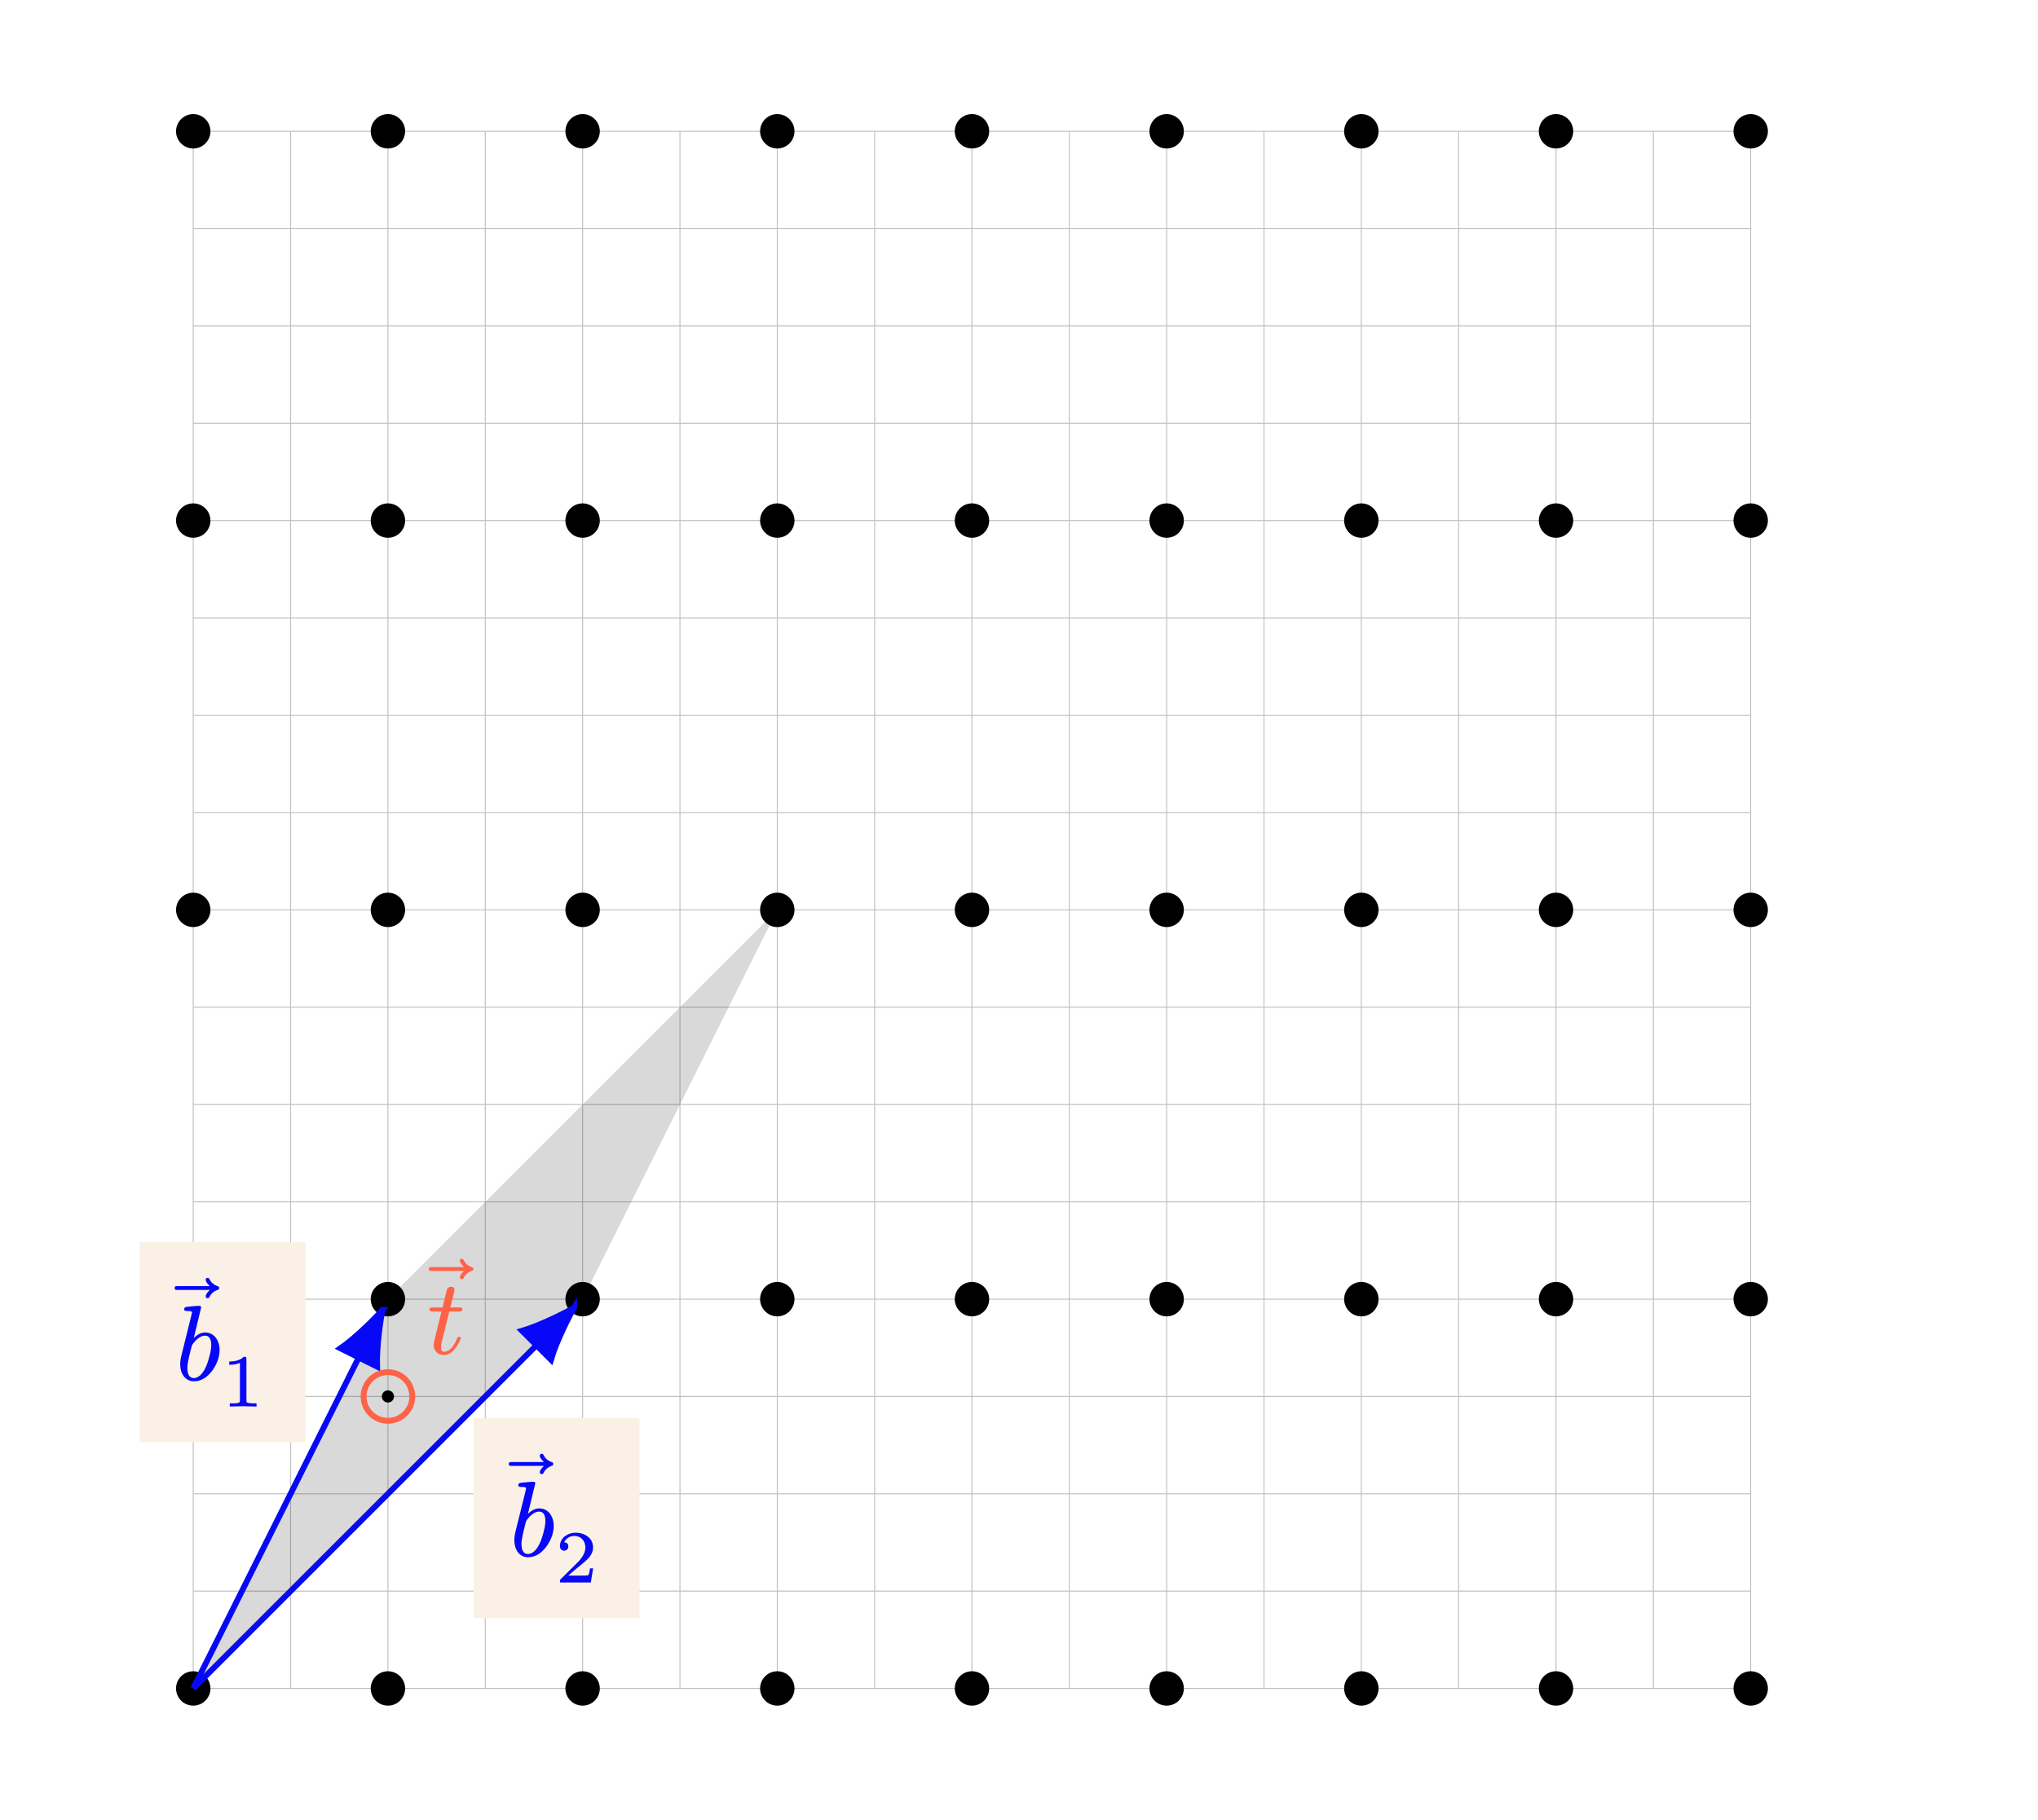
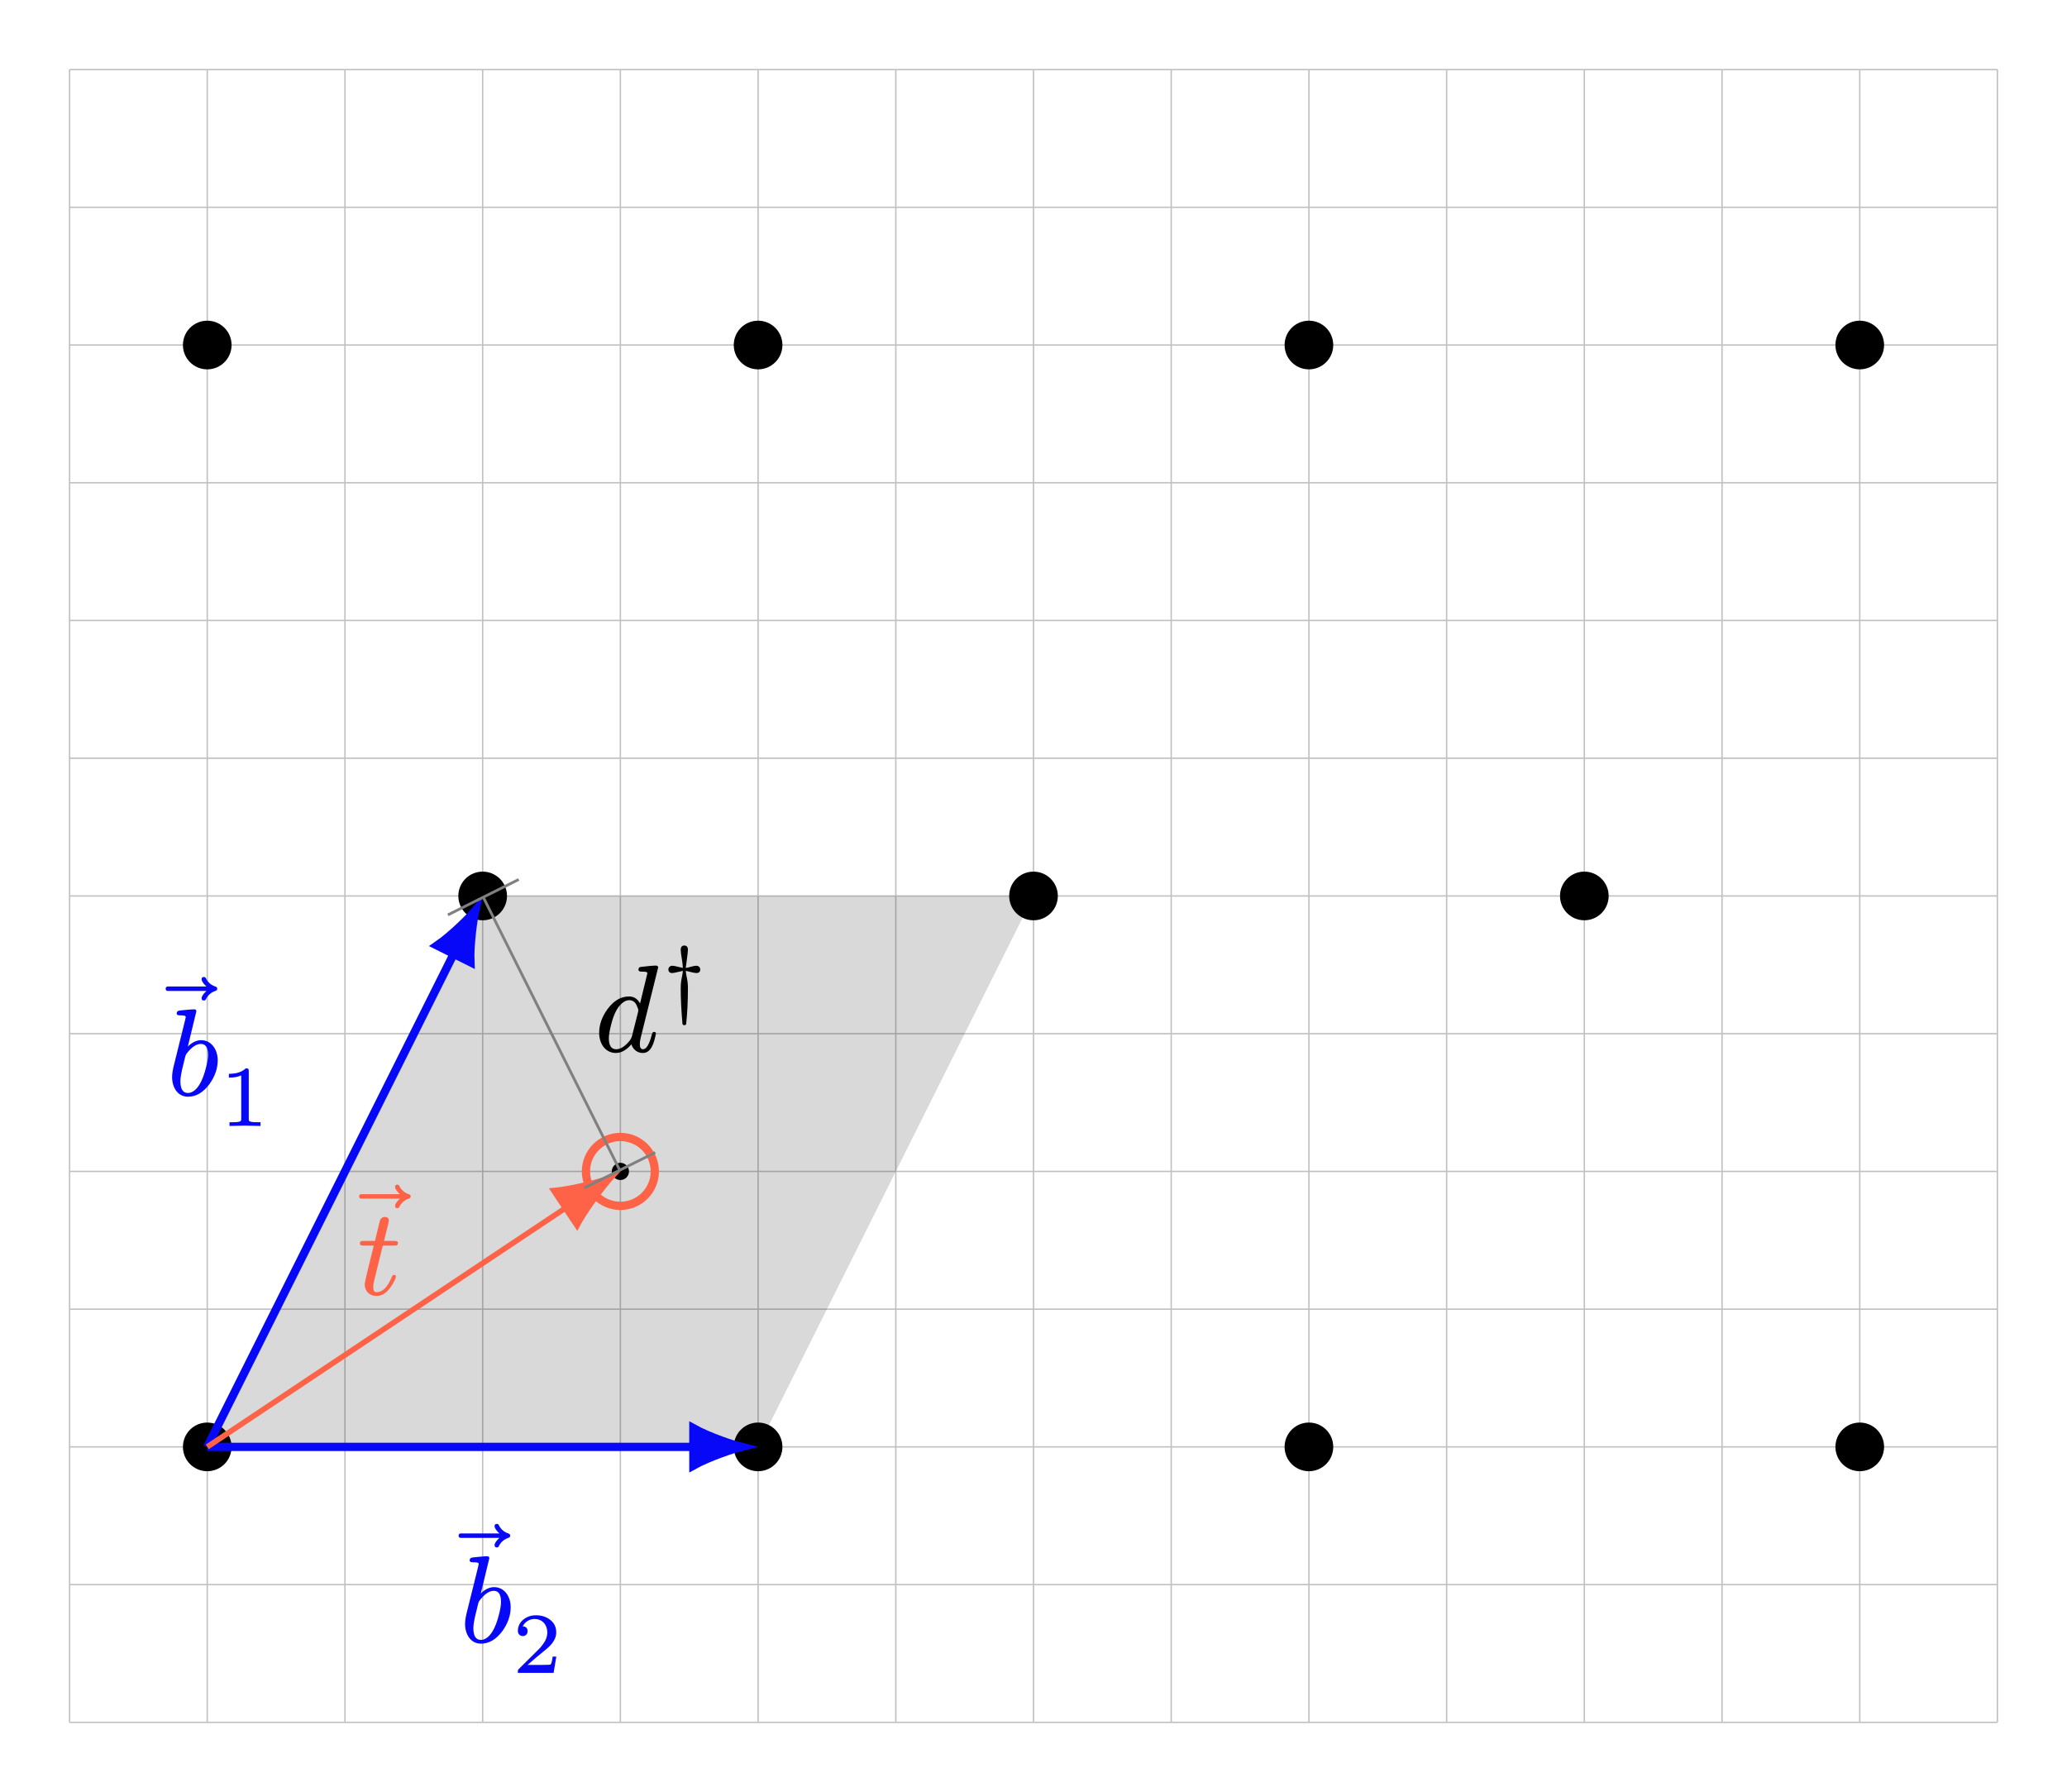
- <svg xmlns="http://www.w3.org/2000/svg" xmlns:xlink="http://www.w3.org/1999/xlink" width="516.226" height="461.027" viewBox="-32 -72 417.17 345.77">
+ <svg xmlns="http://www.w3.org/2000/svg" xmlns:xlink="http://www.w3.org/1999/xlink" width="398.771" height="345.637" viewBox="-10.993 -72 299.078 259.228">
  <defs>
-     <style>
-             .background-fill {
-                 fill: linen;
-             }
-         </style>
-     <path id="a" d="M-1.059-9.19c.138-.046.2-.123.2-.261s-.062-.215-.2-.26c-.552-.185-.95-.522-1.196-1.029a.263.263 0 0 0-.246-.168c-.2 0-.291.092-.291.276 0 .23.2.537.598.905H-6.95c-.2 0-.292.092-.292.276s.092.276.292.276h4.756c-.399.368-.598.675-.598.905 0 .185.092.277.291.277.108 0 .2-.062.246-.17.245-.505.644-.843 1.196-1.027Z" />
-     <path id="b" d="M4.311-6.827c-.552 0-1.104.26-1.641.782l1.058-4.373c-.03-.138-.076-.23-.26-.23-.507 0-1.627.138-1.826.154-.23.03-.353.138-.353.368 0 .153.138.23.43.23s.69-.015.69.2c0 .06-.077.368-.215.935L.967-3.82C.797-3.175.72-2.653.72-2.27c0 1.32.706 2.44 1.964 2.44.997 0 1.872-.507 2.639-1.534.69-.952 1.043-1.949 1.043-2.977 0-1.335-.782-2.485-2.056-2.485Zm-.03.46c.598 0 .89.46.89 1.365 0 .415-.093.967-.277 1.657-.337 1.304-.782 2.194-1.32 2.67-.306.26-.598.383-.89.383-.628 0-.935-.49-.935-1.472 0-.338.077-.844.23-1.52l.338-1.38c.046-.23.122-.399.215-.522.598-.782 1.18-1.181 1.749-1.181Z" />
-     <path id="c" d="M5.063-6.428c0-.139-.153-.215-.476-.215H3.345c.399-1.596.598-2.424.598-2.486 0-.322-.169-.475-.49-.475-.354 0-.569.2-.66.598l-.568 2.363H.859c-.337 0-.506.015-.506.337 0 .169.153.246.475.246h1.243C1.32-3.068.951-1.488.951-1.29c0 .86.583 1.458 1.442 1.458.583 0 1.09-.261 1.535-.798a5 5 0 0 0 .797-1.289c.062-.169.093-.26.093-.307 0-.138-.077-.214-.23-.214-.123 0-.215.076-.277.245C3.79-.921 3.161-.292 2.41-.292c-.261 0-.4-.214-.4-.629 0-.23.032-.475.093-.72l1.09-4.42h1.365c.399 0 .506-.03.506-.367Z" />
-     <path id="f" d="M4.649-10.187c-.66.644-1.642.966-2.977.966v.675c.906 0 1.627-.138 2.179-.399v7.64c0 .2-.015.323-.061.384-.077.17-.537.261-1.381.261h-.63V0l2.732-.061L7.257 0v-.66h-.63c-.843 0-1.303-.092-1.395-.26-.03-.062-.046-.185-.046-.384v-8.392c0-.415-.062-.491-.537-.491Z" />
-     <path id="g" d="M1.826-6.505c.49 0 .859-.368.859-.86 0-.552-.292-.843-.86-.859a2.298 2.298 0 0 1 2.103-1.304c1.35 0 2.24 1.013 2.24 2.363 0 .737-.261 1.442-.798 2.133-.261.353-.46.598-.598.736L1.135-.69c-.2.184-.168.23-.168.69h6.32l.476-2.884H7.12c-.107.813-.23 1.288-.368 1.396-.077.046-.553.076-1.458.076H2.685A77.454 77.454 0 0 1 5.569-3.85c.69-.537 1.182-1.013 1.489-1.427.46-.598.69-1.227.69-1.887 0-.951-.368-1.703-1.12-2.255-.66-.507-1.488-.767-2.47-.767-.844 0-1.565.245-2.194.736-.66.537-.997 1.212-.997 2.04 0 .522.383.906.859.906Z" />
-     <use id="d" xlink:href="#a" transform="scale(1.42857)" />
-     <use id="e" xlink:href="#b" transform="scale(1.42857)" />
-     <use id="h" xlink:href="#c" transform="scale(1.42857)" />
+     <path id="a" d="M-.866-7.52c.113-.037.163-.1.163-.213s-.05-.175-.163-.213c-.452-.15-.778-.427-.98-.841a.215.215 0 0 0-.2-.138c-.163 0-.239.075-.239.226 0 .188.164.44.49.74h-3.891c-.164 0-.239.076-.239.226s.075.226.239.226h3.89c-.325.302-.489.553-.489.741 0 .15.076.226.239.226.088 0 .163-.05.2-.138.202-.414.528-.69.98-.841Z" />
+     <path id="b" d="M3.527-5.586c-.452 0-.903.213-1.343.64l.866-3.577c-.025-.113-.062-.189-.213-.189-.414 0-1.33.113-1.494.126-.188.025-.289.113-.289.301 0 .126.113.188.352.188s.565-.012.565.164c0 .05-.063.3-.176.765L.791-3.126C.653-2.598.59-2.172.59-1.858c0 1.08.577 1.996 1.607 1.996.816 0 1.531-.414 2.159-1.255.565-.778.853-1.594.853-2.435 0-1.093-.64-2.034-1.682-2.034Zm-.025.377c.49 0 .728.376.728 1.117 0 .339-.075.79-.226 1.355-.276 1.067-.64 1.796-1.08 2.185-.25.213-.489.313-.727.313-.515 0-.766-.401-.766-1.205 0-.276.063-.69.188-1.242l.276-1.13c.038-.188.1-.326.176-.427.49-.64.967-.966 1.431-.966Z" />
+     <path id="c" d="m5.385-7.933-.74 3.05c-.264-.465-.628-.703-1.118-.703-.816 0-1.531.414-2.159 1.255-.577.779-.866 1.594-.866 2.436 0 1.104.64 2.033 1.695 2.033.54 0 1.067-.289 1.569-.879.138.477.565.88 1.155.88.866 0 1.142-1.03 1.33-1.96 0-.112-.062-.175-.188-.175-.113 0-.188.088-.226.264-.25.991-.552 1.493-.891 1.493-.214 0-.327-.175-.327-.514 0-.188.026-.39.076-.59l1.782-7.18v-.05a.22.22 0 0 0-.213-.139c-.289 0-.816.05-1.57.138-.137.013-.213.113-.213.29 0 .125.113.187.34.187.238 0 .564-.012.564.164ZM4.281-4.72c.125.264.188.44.188.552a1.97 1.97 0 0 0-.038.201L3.816-1.53a1.388 1.388 0 0 1-.238.439c-.465.565-.917.853-1.356.853-.49 0-.74-.376-.74-1.117 0-.301.075-.753.225-1.355.264-1.067.64-1.796 1.105-2.185.25-.213.49-.313.728-.313.339 0 .59.163.74.49Z" />
+     <path id="d" d="M4.142-5.26c0-.113-.125-.175-.389-.175H2.737c.326-1.306.49-1.984.49-2.034 0-.264-.139-.39-.403-.39-.288 0-.464.164-.54.49L1.82-5.435H.703c-.276 0-.414.012-.414.276 0 .138.125.2.389.2h1.017C1.08-2.51.778-1.217.778-1.053c0 .703.477 1.192 1.18 1.192.477 0 .892-.213 1.256-.653a4.09 4.09 0 0 0 .652-1.054c.05-.138.076-.214.076-.251 0-.113-.063-.176-.189-.176-.1 0-.175.063-.226.2C3.101-.752 2.586-.238 1.971-.238c-.214 0-.327-.175-.327-.514 0-.188.026-.39.076-.59l.891-3.615h1.117c.327 0 .414-.026.414-.302Z" />
+     <path id="k" d="M5.021-5.912c-.2 0-.514.062-.941.188a2.89 2.89 0 0 1-.59.125c.025-.339.314-2.159.314-2.61 0-.415-.176-.628-.528-.628-.339 0-.514.213-.514.627 0 .264.062.728.175 1.394.063.339.1.753.138 1.217a5.521 5.521 0 0 1-.602-.138c-.44-.113-.74-.175-.929-.175-.326 0-.565.238-.565.527 0 .351.188.527.565.527.314 0 1.092-.238 1.531-.314a5.925 5.925 0 0 1-.125.816 7.627 7.627 0 0 0-.188 1.607c0 1.67.088 3.402.25 5.197.013.163.101.238.264.238s.264-.062.276-.2c.164-1.52.252-3.264.252-5.235 0-.49-.063-1.03-.189-1.607a5.925 5.925 0 0 1-.125-.816c.113.013.314.063.602.138.44.113.74.176.93.176.376 0 .564-.176.564-.527 0-.289-.238-.527-.565-.527Z" />
+     <path id="g" d="M3.804-8.335c-.54.527-1.344.79-2.436.79v.553c.74 0 1.33-.113 1.783-.326v6.251c0 .163-.013.264-.05.314-.063.138-.44.213-1.13.213h-.515V0l2.235-.05L5.938 0v-.54h-.515c-.69 0-1.067-.075-1.142-.213-.026-.05-.038-.15-.038-.314v-6.866c0-.34-.05-.402-.44-.402Z" />
+     <path id="h" d="M1.494-5.322a.686.686 0 0 0 .703-.703c0-.452-.239-.69-.703-.703a1.88 1.88 0 0 1 1.72-1.067c1.104 0 1.832.828 1.832 1.933 0 .602-.213 1.18-.652 1.745a5.89 5.89 0 0 1-.49.602L.929-.565C.766-.415.79-.377.79 0h5.172l.389-2.36h-.527c-.088.665-.189 1.054-.302 1.142-.062.038-.452.063-1.192.063H2.197c.84-.74 1.62-1.406 2.36-1.996.565-.44.966-.828 1.217-1.167.377-.49.565-1.004.565-1.544 0-.779-.301-1.394-.916-1.846-.54-.414-1.218-.627-2.021-.627-.69 0-1.28.2-1.795.602-.54.44-.816.992-.816 1.67 0 .427.314.74.703.74Z" />
+     <use id="e" xlink:href="#a" transform="scale(1.42857)" />
+     <use id="f" xlink:href="#b" transform="scale(1.42857)" />
+     <use id="j" xlink:href="#c" transform="scale(1.42857)" />
+     <use id="i" xlink:href="#d" transform="scale(1.42857)" />
  </defs>
  <g stroke-miterlimit="10" stroke="#000" stroke-width=".4">
-     <path d="M7.556 260.287h318.805M7.556 240.362h318.805M7.556 220.437h318.805M7.556 200.51h318.805M7.556 180.586h318.805M7.556 160.661h318.805M7.556 140.736h318.805M7.556 120.81h318.805M7.556 100.885h318.805M7.556 80.96h318.805M7.556 61.034h318.805M7.556 41.11h318.805M7.556 21.184h318.805M7.556 1.259h318.805M7.556-18.667h318.805M7.556-38.592h318.805M7.556-58.507h318.805M7.556 260.287V-58.517m19.926 318.804V-58.517m19.925 318.804V-58.517m19.925 318.804V-58.517m19.926 318.804V-58.517m19.925 318.804V-58.517m19.925 318.804V-58.517m19.925 318.804V-58.517m19.926 318.804V-58.517m19.925 318.804V-58.517m19.925 318.804V-58.517m19.926 318.804V-58.517m19.925 318.804V-58.517m19.925 318.804V-58.517m19.925 318.804V-58.517m19.926 318.804V-58.517m19.915 318.804V-58.517m.01 0" fill="none" stroke="silver" stroke-width=".199" />
-     <path d="m7.556 260.287 39.851-79.7 79.701-79.702-39.85 79.701Z" stroke="none" stroke-width=".8" stroke-opacity=".15" fill-opacity=".15" />
-     <path d="M10.877 260.287a3.32 3.32 0 1 0-6.641 0 3.32 3.32 0 0 0 6.641 0ZM10.877 180.586a3.32 3.32 0 1 0-6.641 0 3.32 3.32 0 0 0 6.641 0ZM10.877 100.885a3.32 3.32 0 1 0-6.641 0 3.32 3.32 0 0 0 6.641 0ZM10.877 21.184a3.32 3.32 0 1 0-6.641 0 3.32 3.32 0 0 0 6.641 0ZM10.877-58.517a3.32 3.32 0 1 0-6.641 0 3.32 3.32 0 0 0 6.641 0ZM50.728 260.287a3.32 3.32 0 1 0-6.642 0 3.32 3.32 0 0 0 6.642 0ZM50.728 180.586a3.32 3.32 0 1 0-6.642 0 3.32 3.32 0 0 0 6.642 0ZM50.728 100.885a3.32 3.32 0 1 0-6.642 0 3.32 3.32 0 0 0 6.642 0ZM50.728 21.184a3.32 3.32 0 1 0-6.642 0 3.32 3.32 0 0 0 6.642 0ZM50.728-58.517a3.32 3.32 0 1 0-6.642 0 3.32 3.32 0 0 0 6.642 0ZM90.578 260.287a3.32 3.32 0 1 0-6.641 0 3.32 3.32 0 0 0 6.641 0ZM90.578 180.586a3.32 3.32 0 1 0-6.641 0 3.32 3.32 0 0 0 6.641 0ZM90.578 100.885a3.32 3.32 0 1 0-6.641 0 3.32 3.32 0 0 0 6.641 0ZM90.578 21.184a3.32 3.32 0 1 0-6.641 0 3.32 3.32 0 0 0 6.641 0ZM90.578-58.517a3.32 3.32 0 1 0-6.641 0 3.32 3.32 0 0 0 6.641 0ZM130.429 260.287a3.32 3.32 0 1 0-6.642 0 3.32 3.32 0 0 0 6.642 0ZM130.429 180.586a3.32 3.32 0 1 0-6.642 0 3.32 3.32 0 0 0 6.642 0ZM130.429 100.885a3.32 3.32 0 1 0-6.642 0 3.32 3.32 0 0 0 6.642 0ZM130.429 21.184a3.32 3.32 0 1 0-6.642 0 3.32 3.32 0 0 0 6.642 0ZM130.429-58.517a3.32 3.32 0 1 0-6.642 0 3.32 3.32 0 0 0 6.642 0ZM170.28 260.287a3.32 3.32 0 1 0-6.642 0 3.32 3.32 0 0 0 6.641 0ZM170.28 180.586a3.32 3.32 0 1 0-6.642 0 3.32 3.32 0 0 0 6.641 0ZM170.28 100.885a3.32 3.32 0 1 0-6.642 0 3.32 3.32 0 0 0 6.641 0ZM170.28 21.184a3.32 3.32 0 1 0-6.642 0 3.32 3.32 0 0 0 6.641 0ZM170.28-58.517a3.32 3.32 0 1 0-6.642 0 3.32 3.32 0 0 0 6.641 0ZM210.13 260.287a3.32 3.32 0 1 0-6.642 0 3.32 3.32 0 0 0 6.642 0ZM210.13 180.586a3.32 3.32 0 1 0-6.642 0 3.32 3.32 0 0 0 6.642 0ZM210.13 100.885a3.32 3.32 0 1 0-6.642 0 3.32 3.32 0 0 0 6.642 0ZM210.13 21.184a3.32 3.32 0 1 0-6.642 0 3.32 3.32 0 0 0 6.642 0ZM210.13-58.517a3.32 3.32 0 1 0-6.642 0 3.32 3.32 0 0 0 6.642 0ZM249.98 260.287a3.32 3.32 0 1 0-6.641 0 3.32 3.32 0 0 0 6.642 0ZM249.98 180.586a3.32 3.32 0 1 0-6.641 0 3.32 3.32 0 0 0 6.642 0ZM249.98 100.885a3.32 3.32 0 1 0-6.641 0 3.32 3.32 0 0 0 6.642 0ZM249.98 21.184a3.32 3.32 0 1 0-6.641 0 3.32 3.32 0 0 0 6.642 0ZM249.98-58.517a3.32 3.32 0 1 0-6.641 0 3.32 3.32 0 0 0 6.642 0ZM289.831 260.287a3.32 3.32 0 1 0-6.641 0 3.32 3.32 0 0 0 6.641 0ZM289.831 180.586a3.32 3.32 0 1 0-6.641 0 3.32 3.32 0 0 0 6.641 0ZM289.831 100.885a3.32 3.32 0 1 0-6.641 0 3.32 3.32 0 0 0 6.641 0ZM289.831 21.184a3.32 3.32 0 1 0-6.641 0 3.32 3.32 0 0 0 6.641 0ZM289.831-58.517a3.32 3.32 0 1 0-6.641 0 3.32 3.32 0 0 0 6.641 0ZM329.682 260.287a3.32 3.32 0 1 0-6.642 0 3.32 3.32 0 0 0 6.642 0ZM329.682 180.586a3.32 3.32 0 1 0-6.642 0 3.32 3.32 0 0 0 6.642 0ZM329.682 100.885a3.32 3.32 0 1 0-6.642 0 3.32 3.32 0 0 0 6.642 0ZM329.682 21.184a3.32 3.32 0 1 0-6.642 0 3.32 3.32 0 0 0 6.642 0ZM329.682-58.517a3.32 3.32 0 1 0-6.642 0 3.32 3.32 0 0 0 6.642 0Zm-3.321 0" stroke-width=".399" />
+     <path d="M-.93 177.166h278.953M-.93 157.24h278.954M-.93 137.315h278.954M-.93 117.39h278.954M-.93 97.464h278.954M-.93 77.54h278.954M-.93 57.614h278.954M-.93 37.689h278.954M-.93 17.763h278.954M-.93-2.162h278.954M-.93-22.087h278.954M-.93-42.012h278.954M-.93-61.928h278.954M-.93 177.166V-61.938m19.926 239.104V-61.938M38.92 177.166V-61.938m19.925 239.104V-61.938M78.77 177.166V-61.938m19.926 239.104V-61.938m19.925 239.104V-61.938m19.925 239.104V-61.938m19.926 239.104V-61.938m19.925 239.104V-61.938m19.925 239.104V-61.938m19.925 239.104V-61.938m19.926 239.104V-61.938m19.925 239.104V-61.938m19.915 239.104V-61.938m.01 0" fill="none" stroke="silver" stroke-width=".199" />
+     <path d="m18.995 137.315 39.85-79.701h79.701l-39.85 79.701Z" stroke="none" stroke-width=".8" stroke-opacity=".15" fill-opacity=".15" />
+     <path d="M22.315 137.315a3.32 3.32 0 1 0-6.641 0 3.32 3.32 0 0 0 6.641 0ZM22.315-22.087a3.32 3.32 0 1 0-6.641 0 3.32 3.32 0 0 0 6.641 0ZM62.166 57.614a3.32 3.32 0 1 0-6.642 0 3.32 3.32 0 0 0 6.642 0ZM102.017 137.315a3.32 3.32 0 1 0-6.642 0 3.32 3.32 0 0 0 6.642 0ZM102.017-22.087a3.32 3.32 0 1 0-6.642 0 3.32 3.32 0 0 0 6.642 0ZM141.867 57.614a3.32 3.32 0 1 0-6.641 0 3.32 3.32 0 0 0 6.641 0ZM181.718 137.315a3.32 3.32 0 1 0-6.642 0 3.32 3.32 0 0 0 6.642 0ZM181.718-22.087a3.32 3.32 0 1 0-6.642 0 3.32 3.32 0 0 0 6.642 0ZM221.568 57.614a3.32 3.32 0 1 0-6.641 0 3.32 3.32 0 0 0 6.641 0ZM261.419 137.315a3.32 3.32 0 1 0-6.642 0 3.32 3.32 0 0 0 6.642 0ZM261.419-22.087a3.32 3.32 0 1 0-6.642 0 3.32 3.32 0 0 0 6.642 0Zm-3.321 0" stroke-width=".399" />
    <g stroke-width="1.2" fill="#0808f8" stroke="#0808f8">
-       <path d="m7.556 260.287 33.881-67.761" fill="none" stroke-width="1.196" />
-       <path d="M46.305 182.79c-.89 1.05-5.172 5.478-8.615 7.862l7.494 3.747c-.158-4.185.815-10.267 1.12-11.609Z" stroke-width="1.195" />
-       <g class="background-fill">
-         <path d="M-3.451 209.876h33.97v-40.955H-3.45Z" stroke="none" />
-         <g transform="matrix(1 0 0 1 -163.105 96.272)" stroke="none" fill="#0808f8">
-           <use x="177.194" y="95.537" xlink:href="#d" />
-           <use x="166.959" y="100.885" xlink:href="#e" />
-           <use x="176.361" y="106.299" xlink:href="#f" />
-         </g>
+       <path d="M18.995 137.315 54.657 65.99" fill="none" stroke-width="1.196" />
+       <path d="M57.743 59.818c-.567.664-3.297 3.463-5.496 4.966l4.821 2.41c-.117-2.66.484-6.524.675-7.376Z" stroke-width="1.195" />
+       <g transform="matrix(1 0 0 1 -125.48 28.846)" stroke="none">
+         <use x="146.921" y="53.238" xlink:href="#e" />
+         <use x="138.546" y="57.614" xlink:href="#f" />
+         <use x="146.239" y="62.043" xlink:href="#g" />
      </g>
    </g>
    <g stroke-width="1.2" fill="#0808f8" stroke="#0808f8">
-       <path d="m7.556 260.287 70.262-70.261" fill="none" stroke-width="1.196" />
-       <path d="M85.515 182.329c-1.176.714-6.64 3.561-10.66 4.734l5.925 5.925c1.174-4.02 4.02-9.483 4.735-10.66Z" stroke-width="1.196" />
-       <g class="background-fill">
-         <path d="M64.941 245.896h33.97V204.94h-33.97Z" stroke="none" />
-         <g transform="matrix(1 0 0 1 -94.712 132.292)" stroke="none" fill="#0808f8">
-           <use x="177.194" y="95.537" xlink:href="#d" />
-           <use x="166.959" y="100.885" xlink:href="#e" />
-           <use x="176.361" y="106.299" xlink:href="#g" />
-         </g>
+       <path d="M18.995 137.315H89.33" fill="none" stroke-width="1.196" />
+       <path d="M96.231 137.315c-.847-.21-4.572-1.4-6.9-2.695v5.39c2.328-1.295 6.053-2.485 6.9-2.695Z" stroke-width="1.196" />
+       <g transform="matrix(1 0 0 1 -83.09 107.967)" stroke="none">
+         <use x="146.921" y="53.238" xlink:href="#e" />
+         <use x="138.546" y="57.614" xlink:href="#f" />
+         <use x="146.239" y="62.043" xlink:href="#h" />
      </g>
    </g>
-     <path d="M52.388 200.511a4.981 4.981 0 1 0-9.962 0 4.981 4.981 0 0 0 9.962 0Zm-4.981 0" fill="none" stroke="tomato" stroke-width="1.196" />
-     <path d="M48.652 200.511a1.245 1.245 0 1 0-2.49 0 1.245 1.245 0 0 0 2.49 0Zm-1.245 0" stroke="none" />
-     <g fill="tomato" stroke="none" transform="matrix(1 0 0 1 -111.553 90.885)">
-       <use x="177.676" y="97.027" xlink:href="#d" />
-       <use x="166.959" y="100.885" xlink:href="#h" />
+     <path d="M80.016 97.464a1.245 1.245 0 1 0-2.49 0 1.245 1.245 0 0 0 2.49 0Zm-1.246 0" stroke="none" />
+     <path d="M83.752 97.464a4.981 4.981 0 1 0-9.963 0 4.981 4.981 0 0 0 9.963 0Zm-4.982 0" fill="none" stroke="tomato" stroke-width="1.196" />
+     <g fill="tomato" stroke="tomato" stroke-width=".8">
+       <path d="m18.995 137.315 51.818-34.546" fill="none" stroke-width=".797" />
+       <path d="M77.403 98.376c-.94.342-5.243 1.596-8.277 1.862L72.5 105.3c1.413-2.698 4.226-6.187 4.903-6.924Z" stroke-width=".797" />
+     </g>
+     <g fill="gray" stroke="gray">
+       <path d="m58.979 57.881 19.658 39.316" fill="none" stroke-width=".399" />
+       <path d="m53.811 60.354 10.247-5.123M83.805 94.725l-10.247 5.123" fill="none" stroke-width=".398" />
+     </g>
+     <g fill="tomato" stroke="none" transform="matrix(1 0 0 1 -97.882 57.668)">
+       <use x="147.315" y="54.458" xlink:href="#e" />
+       <use x="138.546" y="57.614" xlink:href="#i" />
+     </g>
+     <g stroke="none" transform="matrix(1 0 0 1 -63.562 22.519)">
+       <use x="138.546" y="57.614" xlink:href="#j" />
+       <use x="148.302" y="51.104" xlink:href="#k" />
    </g>
  </g>
</svg>
